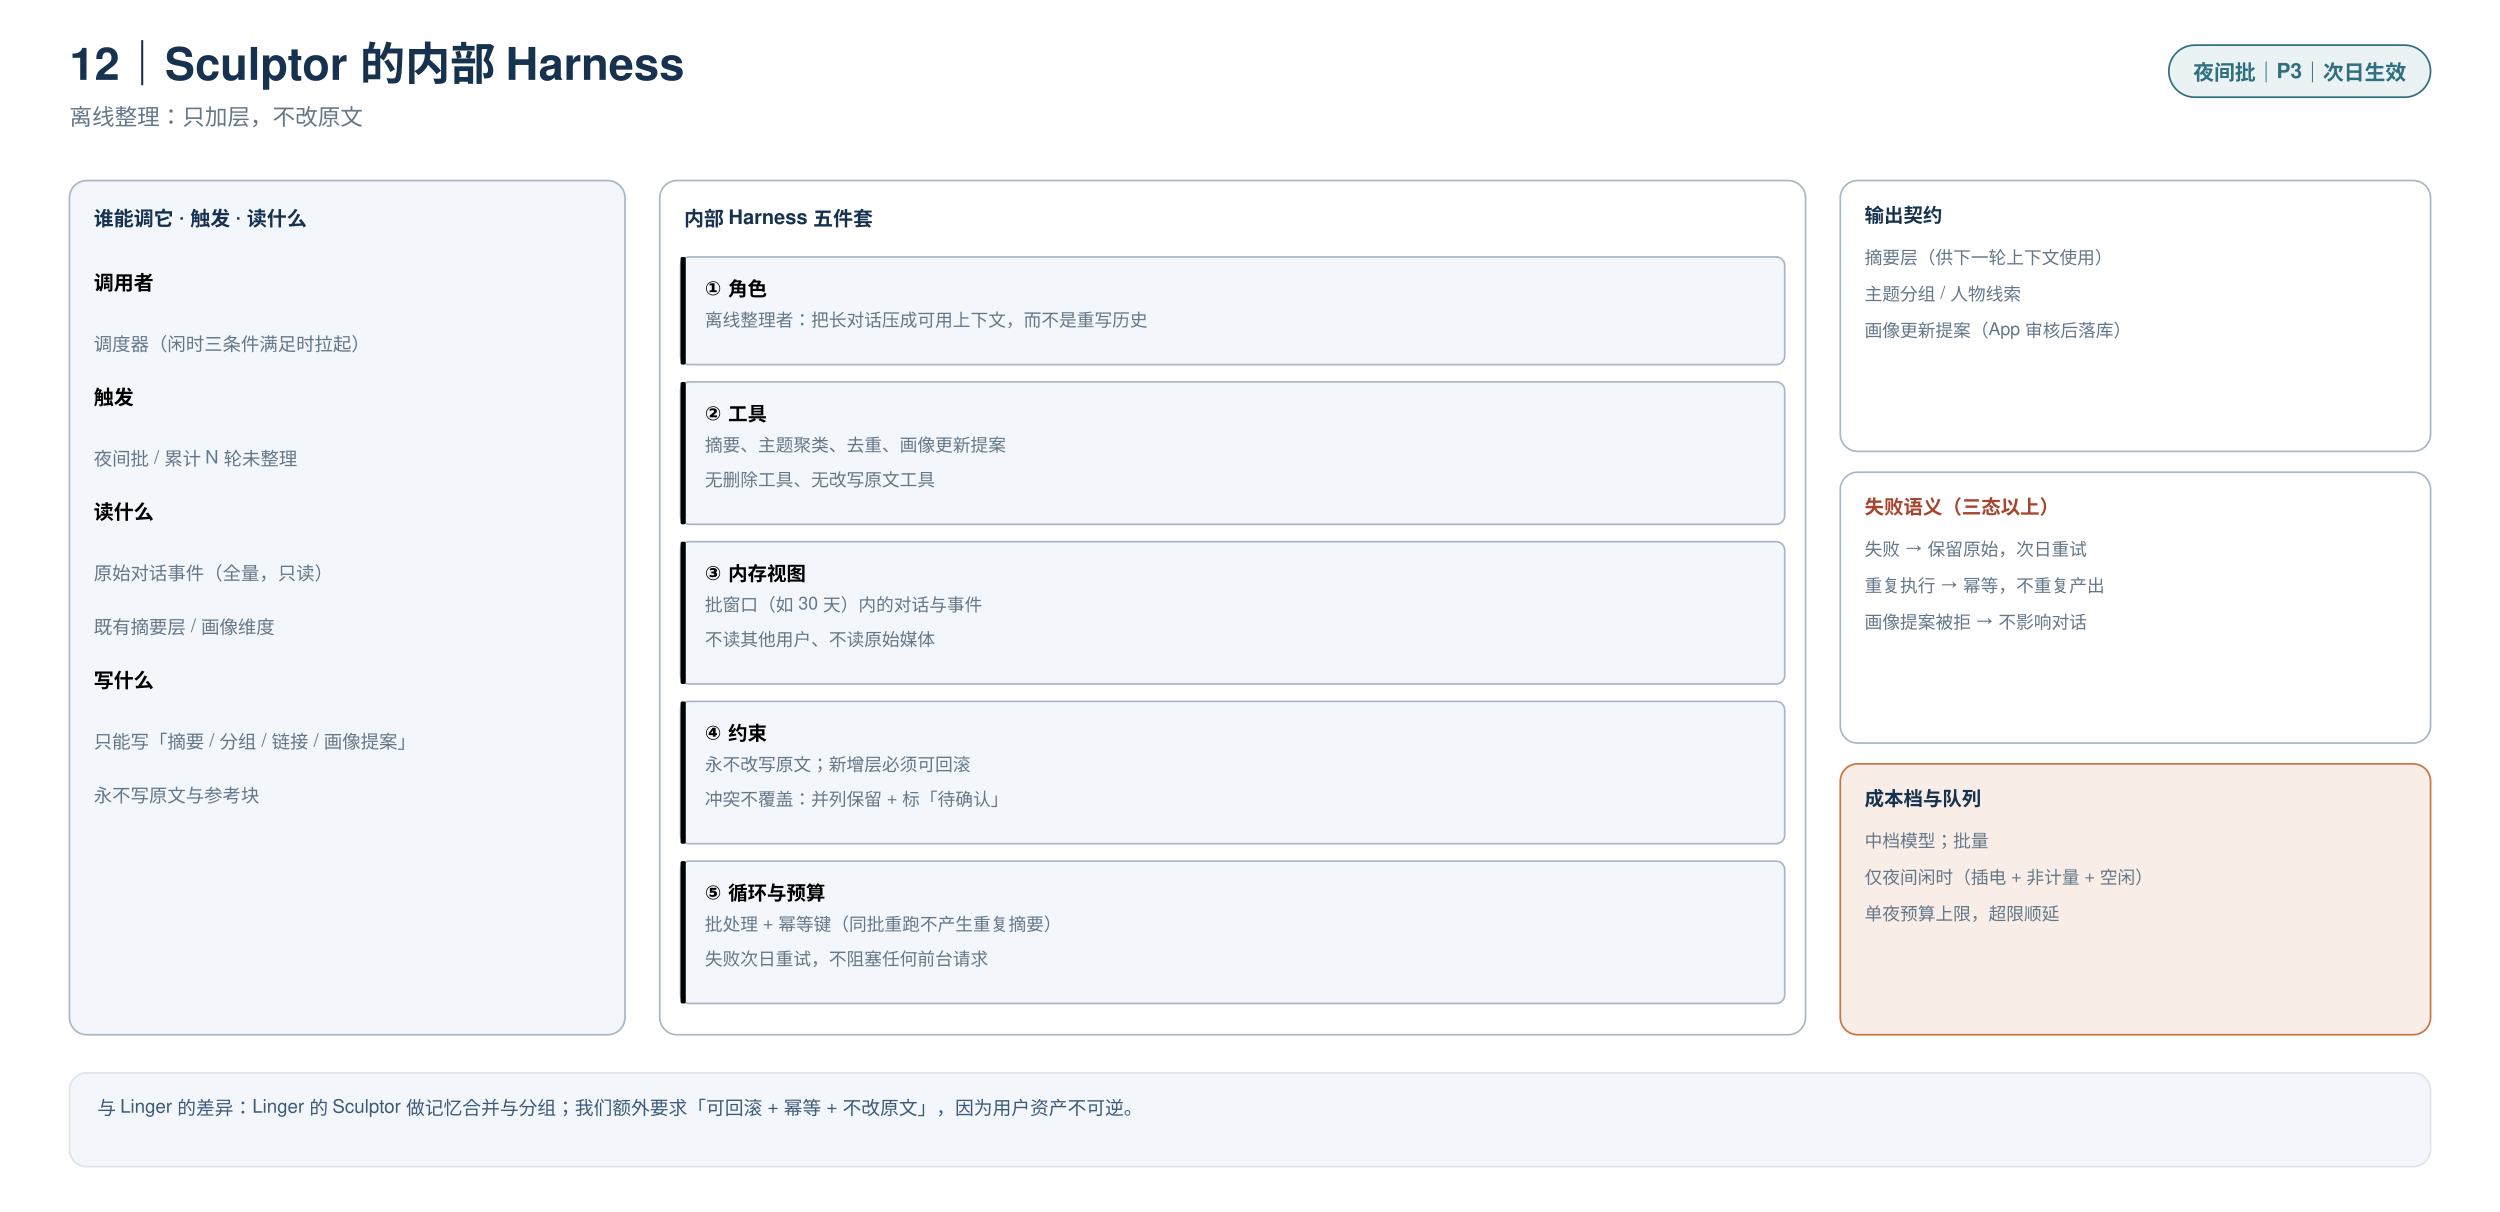
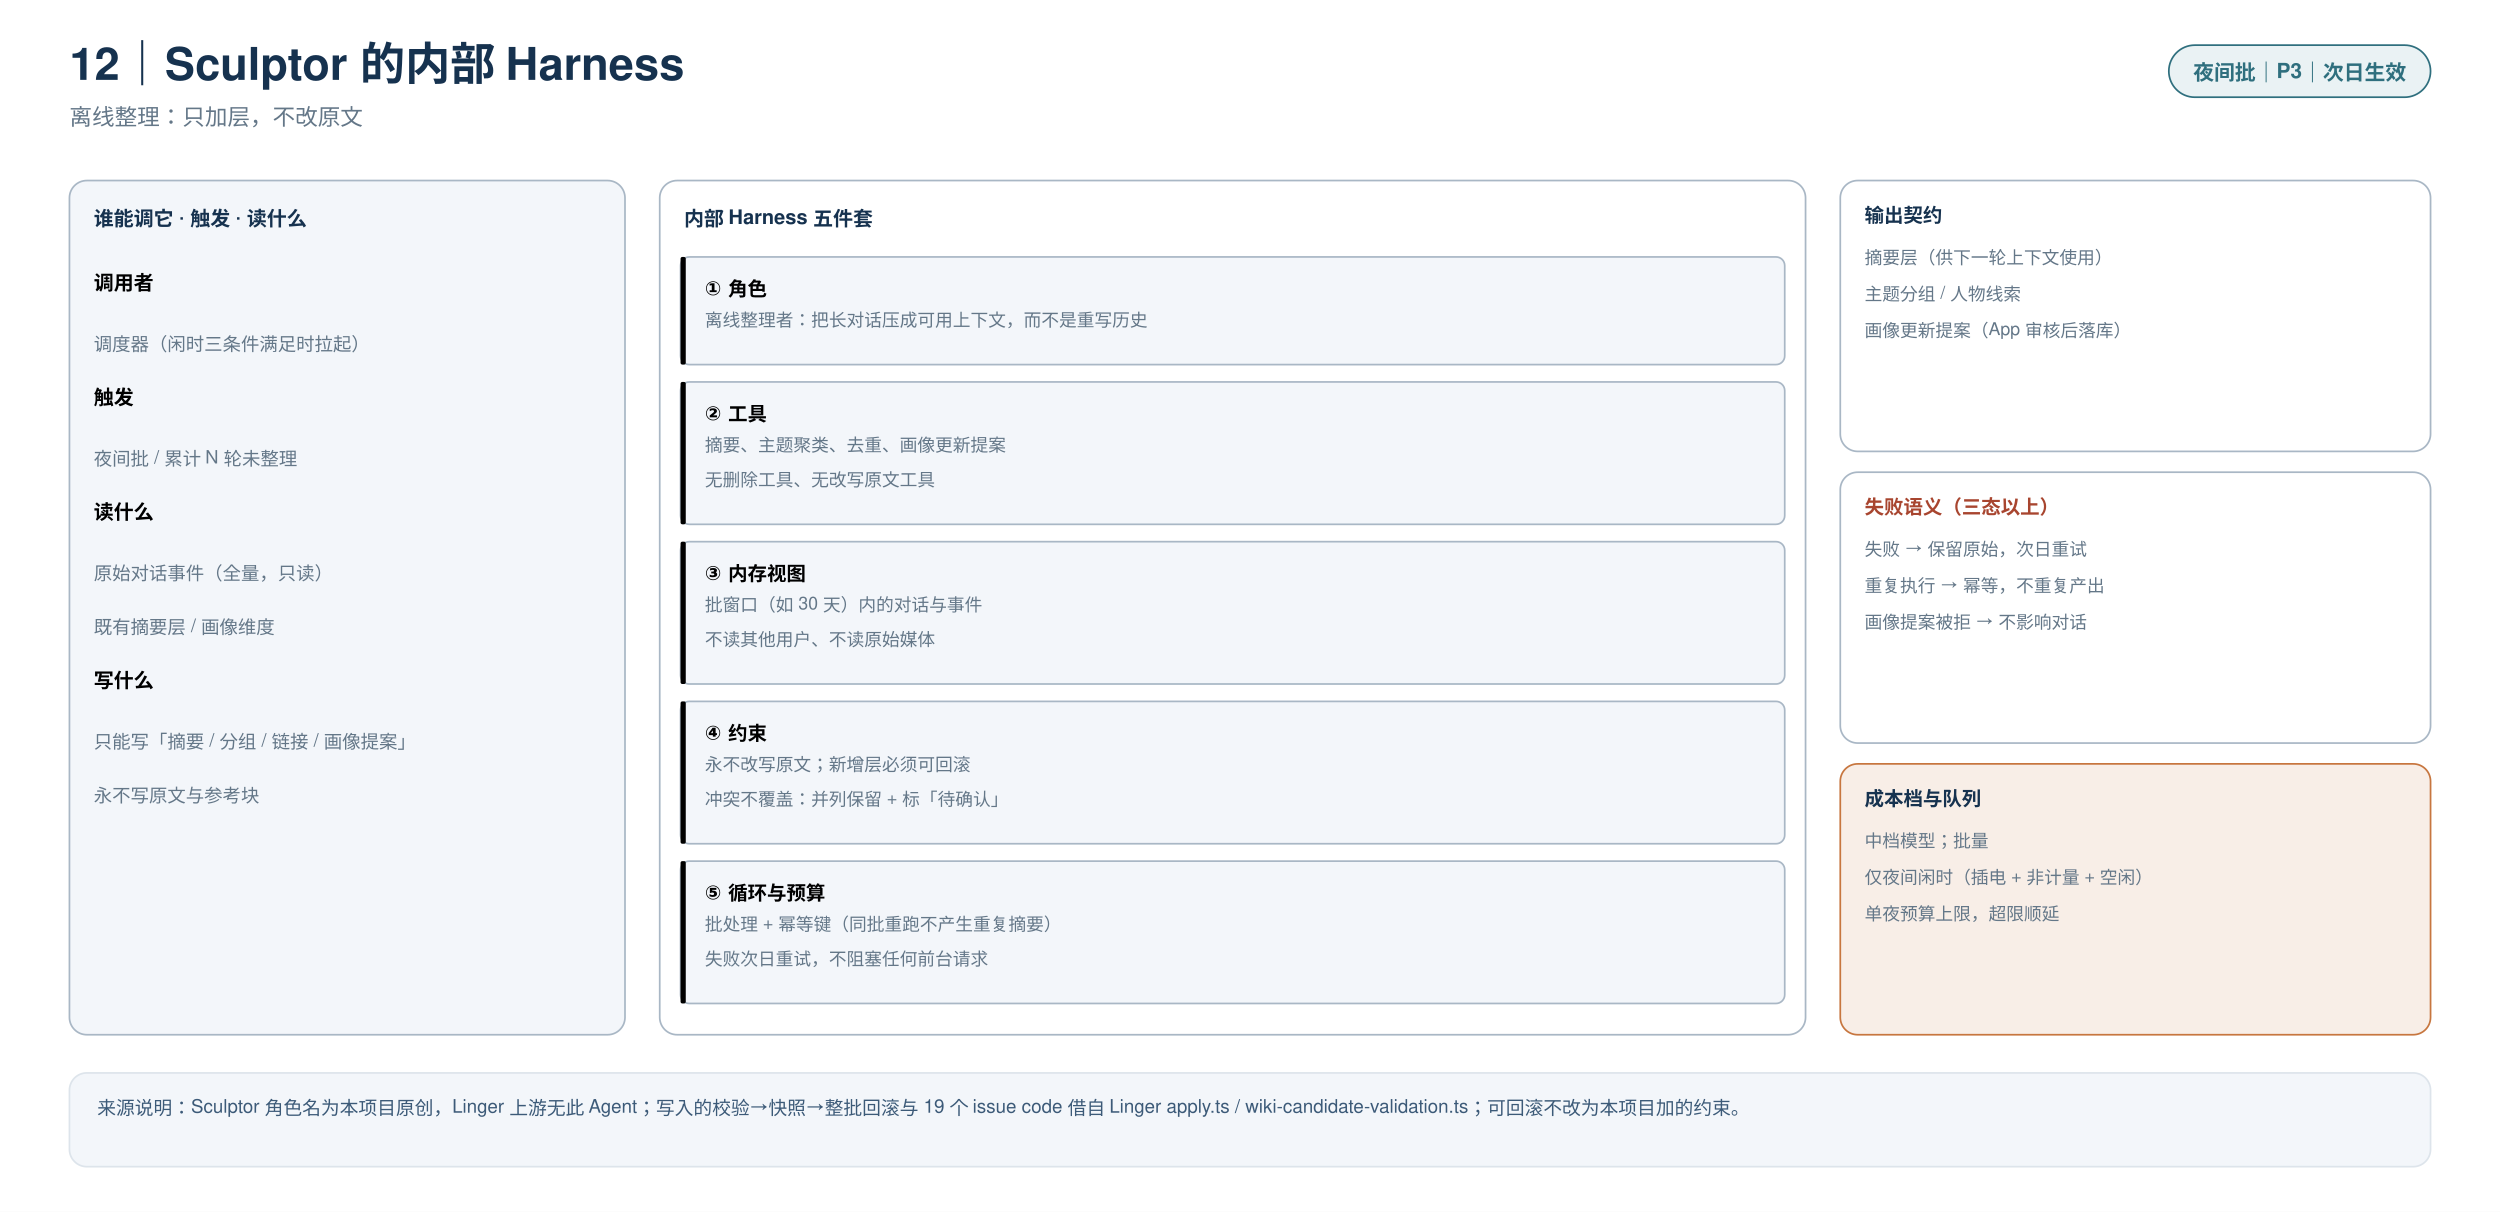
<svg xmlns="http://www.w3.org/2000/svg" width="1440" height="698" viewBox="0 0 1440 698">
  <defs>
    <marker id="ah-ink" markerWidth="9" markerHeight="9" refX="7.5" refY="4" orient="auto">
      <path d="M0,0 L8,4 L0,8 z" fill="#16324F" />
    </marker>
    <marker id="ah-teal" markerWidth="9" markerHeight="9" refX="7.5" refY="4" orient="auto">
      <path d="M0,0 L8,4 L0,8 z" fill="#2F6F7E" />
    </marker>
    <marker id="ah-warm" markerWidth="9" markerHeight="9" refX="7.5" refY="4" orient="auto">
      <path d="M0,0 L8,4 L0,8 z" fill="#C7763F" />
    </marker>
    <marker id="ah-gray" markerWidth="9" markerHeight="9" refX="7.5" refY="4" orient="auto">
      <path d="M0,0 L8,4 L0,8 z" fill="#A9B7C5" />
    </marker>
    <marker id="ah-red" markerWidth="9" markerHeight="9" refX="7.5" refY="4" orient="auto">
      <path d="M0,0 L8,4 L0,8 z" fill="#A8452F" />
    </marker>
  </defs>
  <rect width="1440" height="698" fill="#FFFFFF" />
  <text x="40" y="46" font-family="'PingFang SC','Hiragino Sans GB','Heiti SC','Microsoft YaHei',Helvetica,Arial,sans-serif" font-size="26" font-weight="600" fill="#16324F" text-anchor="start" letter-spacing="0">12｜Sculptor 的内部 Harness</text>
  <text x="40" y="72" font-family="'PingFang SC','Hiragino Sans GB','Heiti SC','Microsoft YaHei',Helvetica,Arial,sans-serif" font-size="13" font-weight="normal" fill="#647788" text-anchor="start" letter-spacing="0">离线整理：只加层，不改原文</text>
  <rect x="1249.24" y="26" width="150.76" height="30" rx="15" fill="#EAF2F4" stroke="#2F6F7E" stroke-width="1" opacity="1" />
  <text x="1324.62" y="46" font-family="'PingFang SC','Hiragino Sans GB','Heiti SC','Microsoft YaHei',Helvetica,Arial,sans-serif" font-size="12" font-weight="600" fill="#2F6F7E" text-anchor="middle" letter-spacing="0">夜间批｜P3｜次日生效</text>
  <rect x="40" y="104" width="320" height="492" rx="10" fill="#F3F6FA" stroke="#A9B7C5" stroke-width="1" opacity="1" />
  <text x="54" y="130" font-family="'PingFang SC','Hiragino Sans GB','Heiti SC','Microsoft YaHei',Helvetica,Arial,sans-serif" font-size="11.5" font-weight="600" fill="#16324F" text-anchor="start" letter-spacing="0">谁能调它 · 触发 · 读什么</text>
  <text x="54" y="167" font-family="'PingFang SC','Hiragino Sans GB','Heiti SC','Microsoft YaHei',Helvetica,Arial,sans-serif" font-size="11.5" font-weight="600" fill="7A6A8A" text-anchor="start" letter-spacing="0">调用者</text>
  <text x="54" y="202" font-family="'PingFang SC','Hiragino Sans GB','Heiti SC','Microsoft YaHei',Helvetica,Arial,sans-serif" font-size="10.6" font-weight="normal" fill="#647788" text-anchor="start" letter-spacing="0">调度器（闲时三条件满足时拉起）</text>
  <text x="54" y="233" font-family="'PingFang SC','Hiragino Sans GB','Heiti SC','Microsoft YaHei',Helvetica,Arial,sans-serif" font-size="11.5" font-weight="600" fill="7A6A8A" text-anchor="start" letter-spacing="0">触发</text>
  <text x="54" y="268" font-family="'PingFang SC','Hiragino Sans GB','Heiti SC','Microsoft YaHei',Helvetica,Arial,sans-serif" font-size="10.6" font-weight="normal" fill="#647788" text-anchor="start" letter-spacing="0">夜间批 / 累计 N 轮未整理</text>
  <text x="54" y="299" font-family="'PingFang SC','Hiragino Sans GB','Heiti SC','Microsoft YaHei',Helvetica,Arial,sans-serif" font-size="11.5" font-weight="600" fill="7A6A8A" text-anchor="start" letter-spacing="0">读什么</text>
  <text x="54" y="334" font-family="'PingFang SC','Hiragino Sans GB','Heiti SC','Microsoft YaHei',Helvetica,Arial,sans-serif" font-size="10.6" font-weight="normal" fill="#647788" text-anchor="start" letter-spacing="0">原始对话事件（全量，只读）</text>
  <text x="54" y="365" font-family="'PingFang SC','Hiragino Sans GB','Heiti SC','Microsoft YaHei',Helvetica,Arial,sans-serif" font-size="10.6" font-weight="normal" fill="#647788" text-anchor="start" letter-spacing="0">既有摘要层 / 画像维度</text>
  <text x="54" y="396" font-family="'PingFang SC','Hiragino Sans GB','Heiti SC','Microsoft YaHei',Helvetica,Arial,sans-serif" font-size="11.5" font-weight="600" fill="7A6A8A" text-anchor="start" letter-spacing="0">写什么</text>
  <text x="54" y="431" font-family="'PingFang SC','Hiragino Sans GB','Heiti SC','Microsoft YaHei',Helvetica,Arial,sans-serif" font-size="10.6" font-weight="normal" fill="#647788" text-anchor="start" letter-spacing="0">只能写「摘要 / 分组 / 链接 / 画像提案」</text>
  <text x="54" y="462" font-family="'PingFang SC','Hiragino Sans GB','Heiti SC','Microsoft YaHei',Helvetica,Arial,sans-serif" font-size="10.6" font-weight="normal" fill="#647788" text-anchor="start" letter-spacing="0">永不写原文与参考块</text>
  <rect x="380" y="104" width="660" height="492" rx="10" fill="#FFFFFF" stroke="#A9B7C5" stroke-width="1" opacity="1" />
  <text x="394" y="130" font-family="'PingFang SC','Hiragino Sans GB','Heiti SC','Microsoft YaHei',Helvetica,Arial,sans-serif" font-size="11.5" font-weight="600" fill="#16324F" text-anchor="start" letter-spacing="0">内部 Harness 五件套</text>
  <rect x="392" y="148" width="636" height="62" rx="5" fill="#F3F6FA" stroke="#A9B7C5" stroke-width="1" opacity="1" />
  <rect x="392" y="148" width="3" height="62" rx="1" fill="7A6A8A" stroke="7A6A8A" stroke-width="0" opacity="1" />
  <text x="406" y="170" font-family="'PingFang SC','Hiragino Sans GB','Heiti SC','Microsoft YaHei',Helvetica,Arial,sans-serif" font-size="11.2" font-weight="600" fill="7A6A8A" text-anchor="start" letter-spacing="0">① 角色</text>
  <text x="406" y="188" font-family="'PingFang SC','Hiragino Sans GB','Heiti SC','Microsoft YaHei',Helvetica,Arial,sans-serif" font-size="10.2" font-weight="normal" fill="#647788" text-anchor="start" letter-spacing="0">离线整理者：把长对话压成可用上下文，而不是重写历史</text>
  <rect x="392" y="220.0" width="636" height="82" rx="5" fill="#F3F6FA" stroke="#A9B7C5" stroke-width="1" opacity="1" />
  <rect x="392" y="220.0" width="3" height="82" rx="1" fill="7A6A8A" stroke="7A6A8A" stroke-width="0" opacity="1" />
  <text x="406" y="242.0" font-family="'PingFang SC','Hiragino Sans GB','Heiti SC','Microsoft YaHei',Helvetica,Arial,sans-serif" font-size="11.2" font-weight="600" fill="7A6A8A" text-anchor="start" letter-spacing="0">② 工具</text>
  <text x="406" y="260.0" font-family="'PingFang SC','Hiragino Sans GB','Heiti SC','Microsoft YaHei',Helvetica,Arial,sans-serif" font-size="10.2" font-weight="normal" fill="#647788" text-anchor="start" letter-spacing="0">摘要、主题聚类、去重、画像更新提案</text>
  <text x="406" y="280.0" font-family="'PingFang SC','Hiragino Sans GB','Heiti SC','Microsoft YaHei',Helvetica,Arial,sans-serif" font-size="10.2" font-weight="normal" fill="#647788" text-anchor="start" letter-spacing="0">无删除工具、无改写原文工具</text>
  <rect x="392" y="312.0" width="636" height="82" rx="5" fill="#F3F6FA" stroke="#A9B7C5" stroke-width="1" opacity="1" />
  <rect x="392" y="312.0" width="3" height="82" rx="1" fill="7A6A8A" stroke="7A6A8A" stroke-width="0" opacity="1" />
  <text x="406" y="334.0" font-family="'PingFang SC','Hiragino Sans GB','Heiti SC','Microsoft YaHei',Helvetica,Arial,sans-serif" font-size="11.2" font-weight="600" fill="7A6A8A" text-anchor="start" letter-spacing="0">③ 内存视图</text>
  <text x="406" y="352.0" font-family="'PingFang SC','Hiragino Sans GB','Heiti SC','Microsoft YaHei',Helvetica,Arial,sans-serif" font-size="10.2" font-weight="normal" fill="#647788" text-anchor="start" letter-spacing="0">批窗口（如 30 天）内的对话与事件</text>
  <text x="406" y="372.0" font-family="'PingFang SC','Hiragino Sans GB','Heiti SC','Microsoft YaHei',Helvetica,Arial,sans-serif" font-size="10.2" font-weight="normal" fill="#647788" text-anchor="start" letter-spacing="0">不读其他用户、不读原始媒体</text>
  <rect x="392" y="404.0" width="636" height="82" rx="5" fill="#F3F6FA" stroke="#A9B7C5" stroke-width="1" opacity="1" />
  <rect x="392" y="404.0" width="3" height="82" rx="1" fill="7A6A8A" stroke="7A6A8A" stroke-width="0" opacity="1" />
  <text x="406" y="426.0" font-family="'PingFang SC','Hiragino Sans GB','Heiti SC','Microsoft YaHei',Helvetica,Arial,sans-serif" font-size="11.2" font-weight="600" fill="7A6A8A" text-anchor="start" letter-spacing="0">④ 约束</text>
  <text x="406" y="444.0" font-family="'PingFang SC','Hiragino Sans GB','Heiti SC','Microsoft YaHei',Helvetica,Arial,sans-serif" font-size="10.2" font-weight="normal" fill="#647788" text-anchor="start" letter-spacing="0">永不改写原文；新增层必须可回滚</text>
  <text x="406" y="464.0" font-family="'PingFang SC','Hiragino Sans GB','Heiti SC','Microsoft YaHei',Helvetica,Arial,sans-serif" font-size="10.2" font-weight="normal" fill="#647788" text-anchor="start" letter-spacing="0">冲突不覆盖：并列保留 + 标「待确认」</text>
  <rect x="392" y="496.0" width="636" height="82" rx="5" fill="#F3F6FA" stroke="#A9B7C5" stroke-width="1" opacity="1" />
  <rect x="392" y="496.0" width="3" height="82" rx="1" fill="7A6A8A" stroke="7A6A8A" stroke-width="0" opacity="1" />
  <text x="406" y="518.0" font-family="'PingFang SC','Hiragino Sans GB','Heiti SC','Microsoft YaHei',Helvetica,Arial,sans-serif" font-size="11.2" font-weight="600" fill="7A6A8A" text-anchor="start" letter-spacing="0">⑤ 循环与预算</text>
  <text x="406" y="536.0" font-family="'PingFang SC','Hiragino Sans GB','Heiti SC','Microsoft YaHei',Helvetica,Arial,sans-serif" font-size="10.2" font-weight="normal" fill="#647788" text-anchor="start" letter-spacing="0">批处理 + 幂等键（同批重跑不产生重复摘要）</text>
  <text x="406" y="556.0" font-family="'PingFang SC','Hiragino Sans GB','Heiti SC','Microsoft YaHei',Helvetica,Arial,sans-serif" font-size="10.2" font-weight="normal" fill="#647788" text-anchor="start" letter-spacing="0">失败次日重试，不阻塞任何前台请求</text>
  <rect x="1060" y="104" width="340" height="156.0" rx="10" fill="#FFFFFF" stroke="#A9B7C5" stroke-width="1" opacity="1" />
  <text x="1074" y="128" font-family="'PingFang SC','Hiragino Sans GB','Heiti SC','Microsoft YaHei',Helvetica,Arial,sans-serif" font-size="11.2" font-weight="600" fill="#16324F" text-anchor="start" letter-spacing="0">输出契约</text>
  <text x="1074" y="152" font-family="'PingFang SC','Hiragino Sans GB','Heiti SC','Microsoft YaHei',Helvetica,Arial,sans-serif" font-size="10.2" font-weight="normal" fill="#647788" text-anchor="start" letter-spacing="0">摘要层（供下一轮上下文使用）</text>
  <text x="1074" y="173" font-family="'PingFang SC','Hiragino Sans GB','Heiti SC','Microsoft YaHei',Helvetica,Arial,sans-serif" font-size="10.2" font-weight="normal" fill="#647788" text-anchor="start" letter-spacing="0">主题分组 / 人物线索</text>
  <text x="1074" y="194" font-family="'PingFang SC','Hiragino Sans GB','Heiti SC','Microsoft YaHei',Helvetica,Arial,sans-serif" font-size="10.2" font-weight="normal" fill="#647788" text-anchor="start" letter-spacing="0">画像更新提案（App 审核后落库）</text>
  <rect x="1060" y="272.0" width="340" height="156.0" rx="10" fill="#FFFFFF" stroke="#A9B7C5" stroke-width="1" opacity="1" />
  <text x="1074" y="296.0" font-family="'PingFang SC','Hiragino Sans GB','Heiti SC','Microsoft YaHei',Helvetica,Arial,sans-serif" font-size="11.2" font-weight="600" fill="#A8452F" text-anchor="start" letter-spacing="0">失败语义（三态以上）</text>
  <text x="1074" y="320.0" font-family="'PingFang SC','Hiragino Sans GB','Heiti SC','Microsoft YaHei',Helvetica,Arial,sans-serif" font-size="10.2" font-weight="normal" fill="#647788" text-anchor="start" letter-spacing="0">失败 → 保留原始，次日重试</text>
  <text x="1074" y="341.0" font-family="'PingFang SC','Hiragino Sans GB','Heiti SC','Microsoft YaHei',Helvetica,Arial,sans-serif" font-size="10.2" font-weight="normal" fill="#647788" text-anchor="start" letter-spacing="0">重复执行 → 幂等，不重复产出</text>
  <text x="1074" y="362.0" font-family="'PingFang SC','Hiragino Sans GB','Heiti SC','Microsoft YaHei',Helvetica,Arial,sans-serif" font-size="10.2" font-weight="normal" fill="#647788" text-anchor="start" letter-spacing="0">画像提案被拒 → 不影响对话</text>
  <rect x="1060" y="440.0" width="340" height="156.0" rx="10" fill="#F8EEE7" stroke="#C7763F" stroke-width="1" opacity="1" />
  <text x="1074" y="464.0" font-family="'PingFang SC','Hiragino Sans GB','Heiti SC','Microsoft YaHei',Helvetica,Arial,sans-serif" font-size="11.2" font-weight="600" fill="#16324F" text-anchor="start" letter-spacing="0">成本档与队列</text>
  <text x="1074" y="488.0" font-family="'PingFang SC','Hiragino Sans GB','Heiti SC','Microsoft YaHei',Helvetica,Arial,sans-serif" font-size="10.2" font-weight="normal" fill="#647788" text-anchor="start" letter-spacing="0">中档模型；批量</text>
  <text x="1074" y="509.0" font-family="'PingFang SC','Hiragino Sans GB','Heiti SC','Microsoft YaHei',Helvetica,Arial,sans-serif" font-size="10.2" font-weight="normal" fill="#647788" text-anchor="start" letter-spacing="0">仅夜间闲时（插电 + 非计量 + 空闲）</text>
  <text x="1074" y="530.0" font-family="'PingFang SC','Hiragino Sans GB','Heiti SC','Microsoft YaHei',Helvetica,Arial,sans-serif" font-size="10.2" font-weight="normal" fill="#647788" text-anchor="start" letter-spacing="0">单夜预算上限，超限顺延</text>
  <rect x="40" y="618" width="1360" height="54" rx="10" fill="#F3F6FA" stroke="#DDE4EB" stroke-width="1" opacity="1" />
-   <text x="56" y="642" font-family="'PingFang SC','Hiragino Sans GB','Heiti SC','Microsoft YaHei',Helvetica,Arial,sans-serif" font-size="10.8" font-weight="normal" fill="#3C5A78" text-anchor="start" letter-spacing="0">与 Linger 的差异：Linger 的 Sculptor 做记忆合并与分组；我们额外要求「可回滚 + 幂等 + 不改原文」，因为用户资产不可逆。</text>
+   <text x="56" y="642" font-family="'PingFang SC','Hiragino Sans GB','Heiti SC','Microsoft YaHei',Helvetica,Arial,sans-serif" font-size="10.8" font-weight="normal" fill="#3C5A78" text-anchor="start" letter-spacing="0">来源说明：Sculptor 角色名为本项目原创，Linger 上游无此 Agent；写入的校验→快照→整批回滚与 19 个 issue code 借自 Linger apply.ts / wiki-candidate-validation.ts；可回滚不改为本项目加的约束。</text>
</svg>
